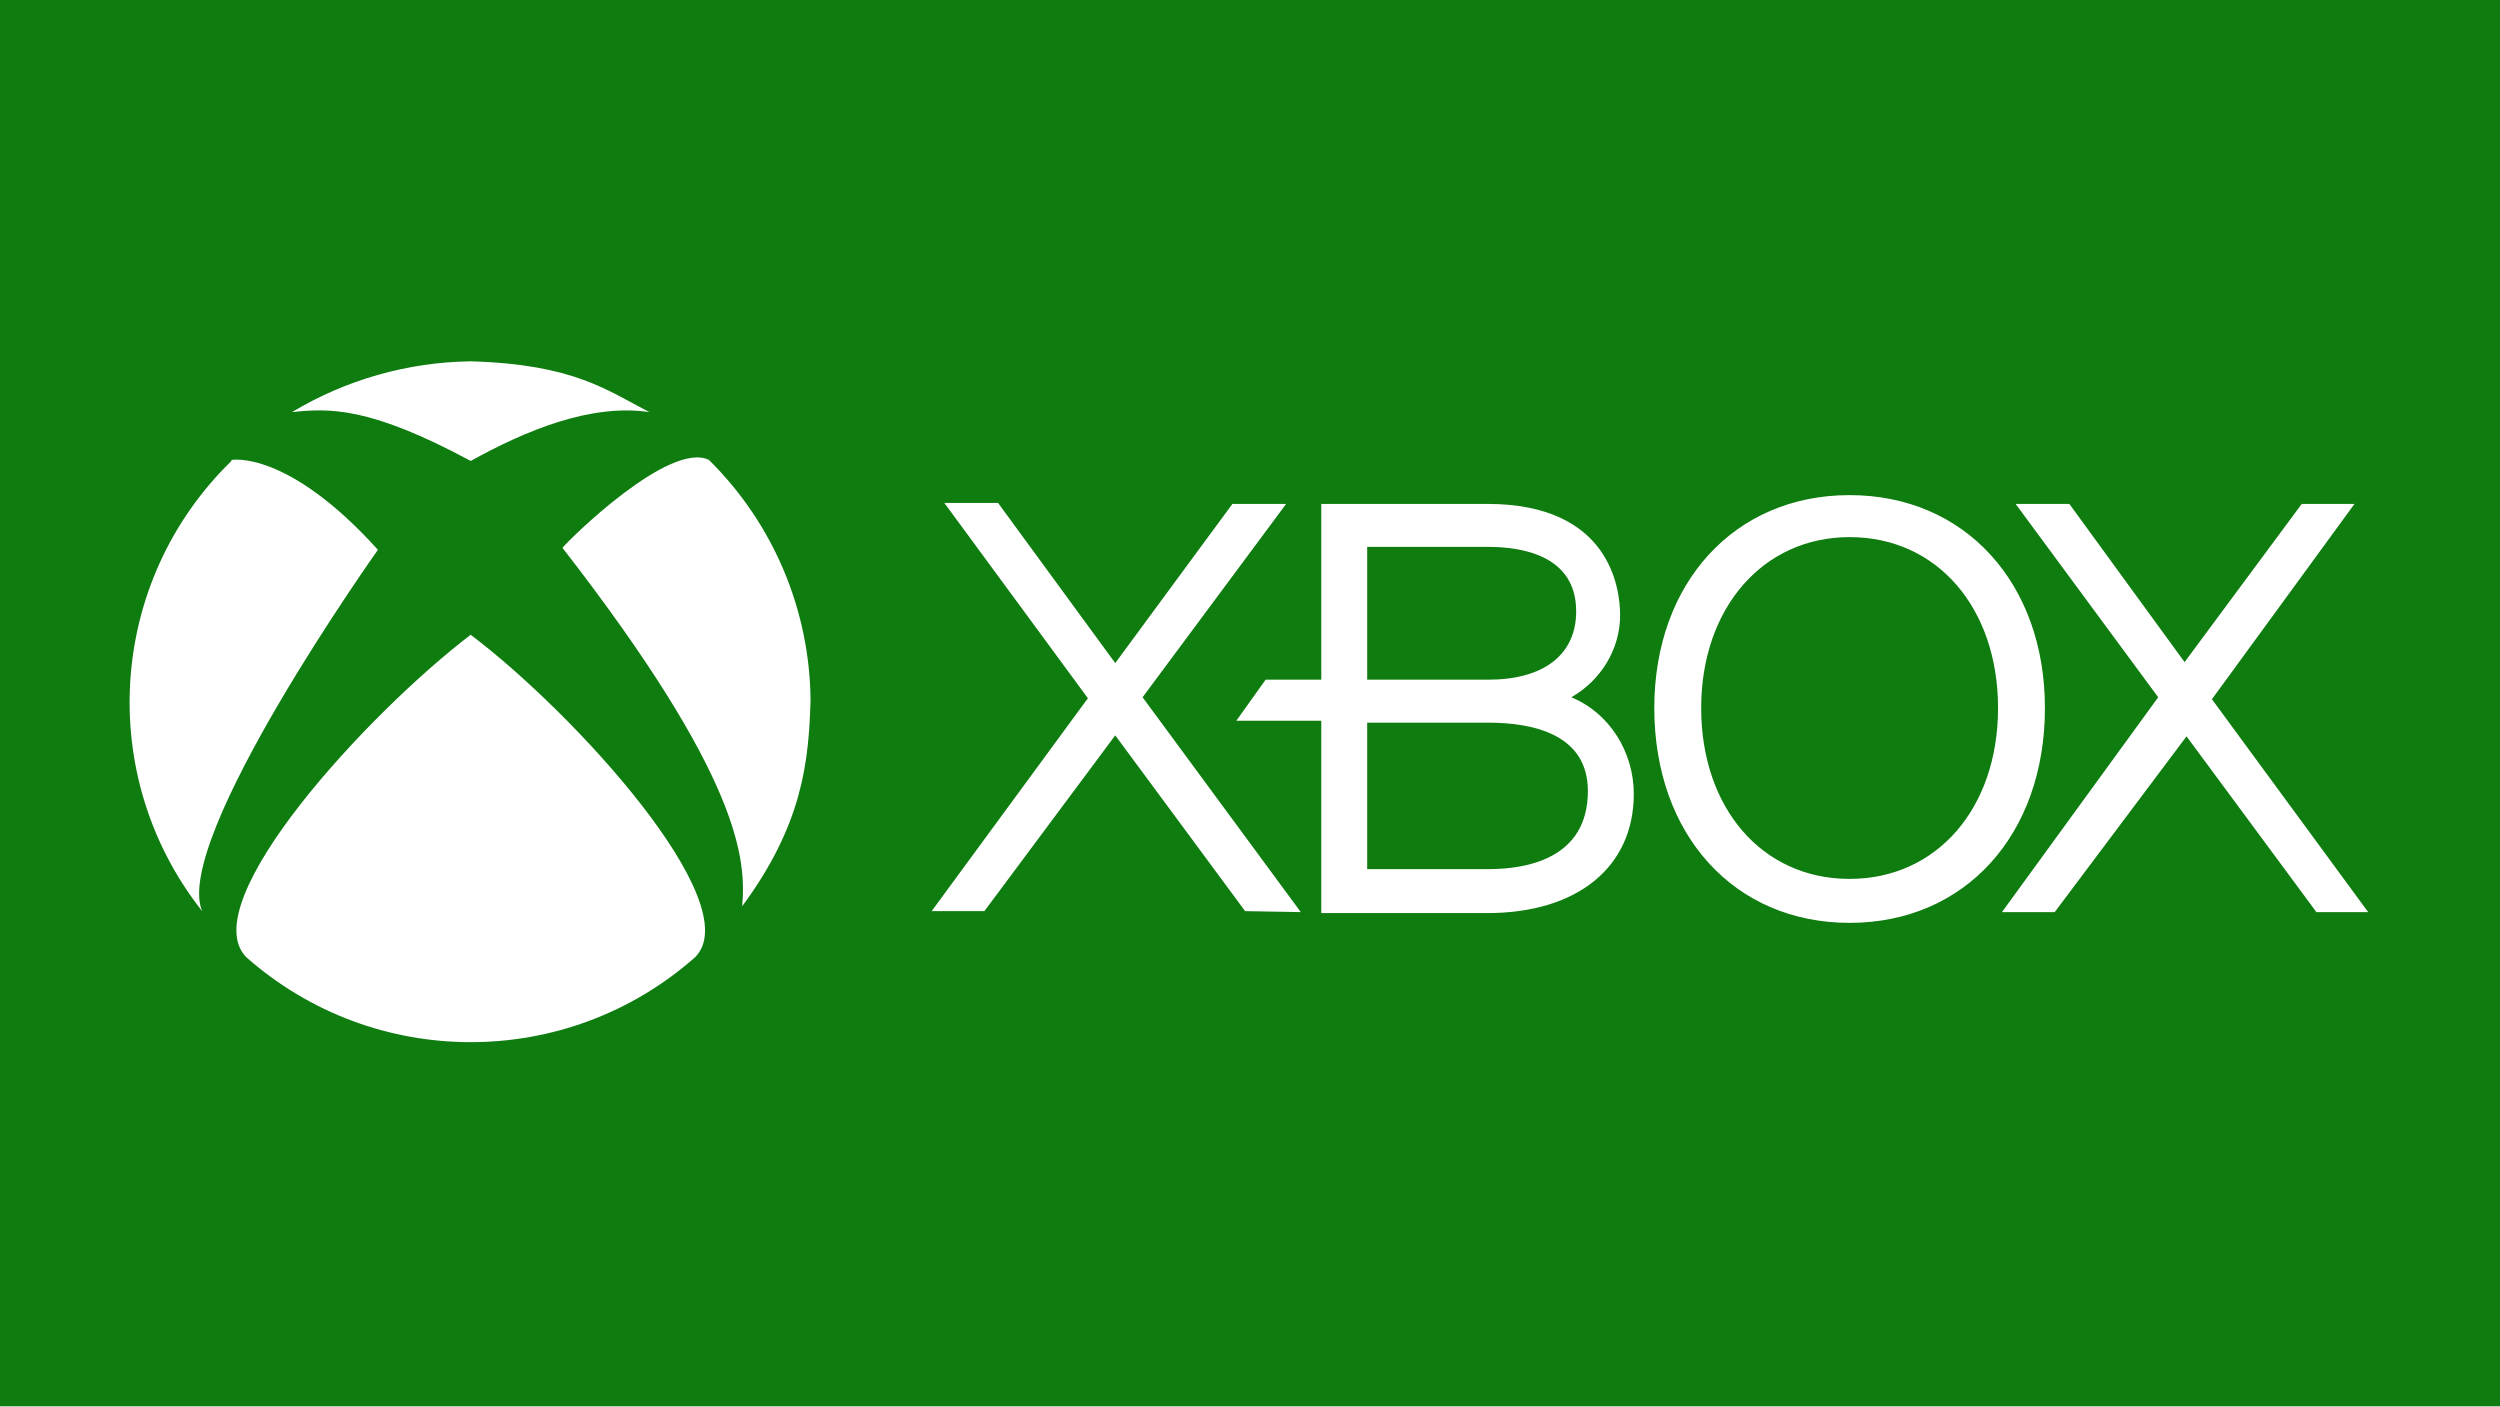
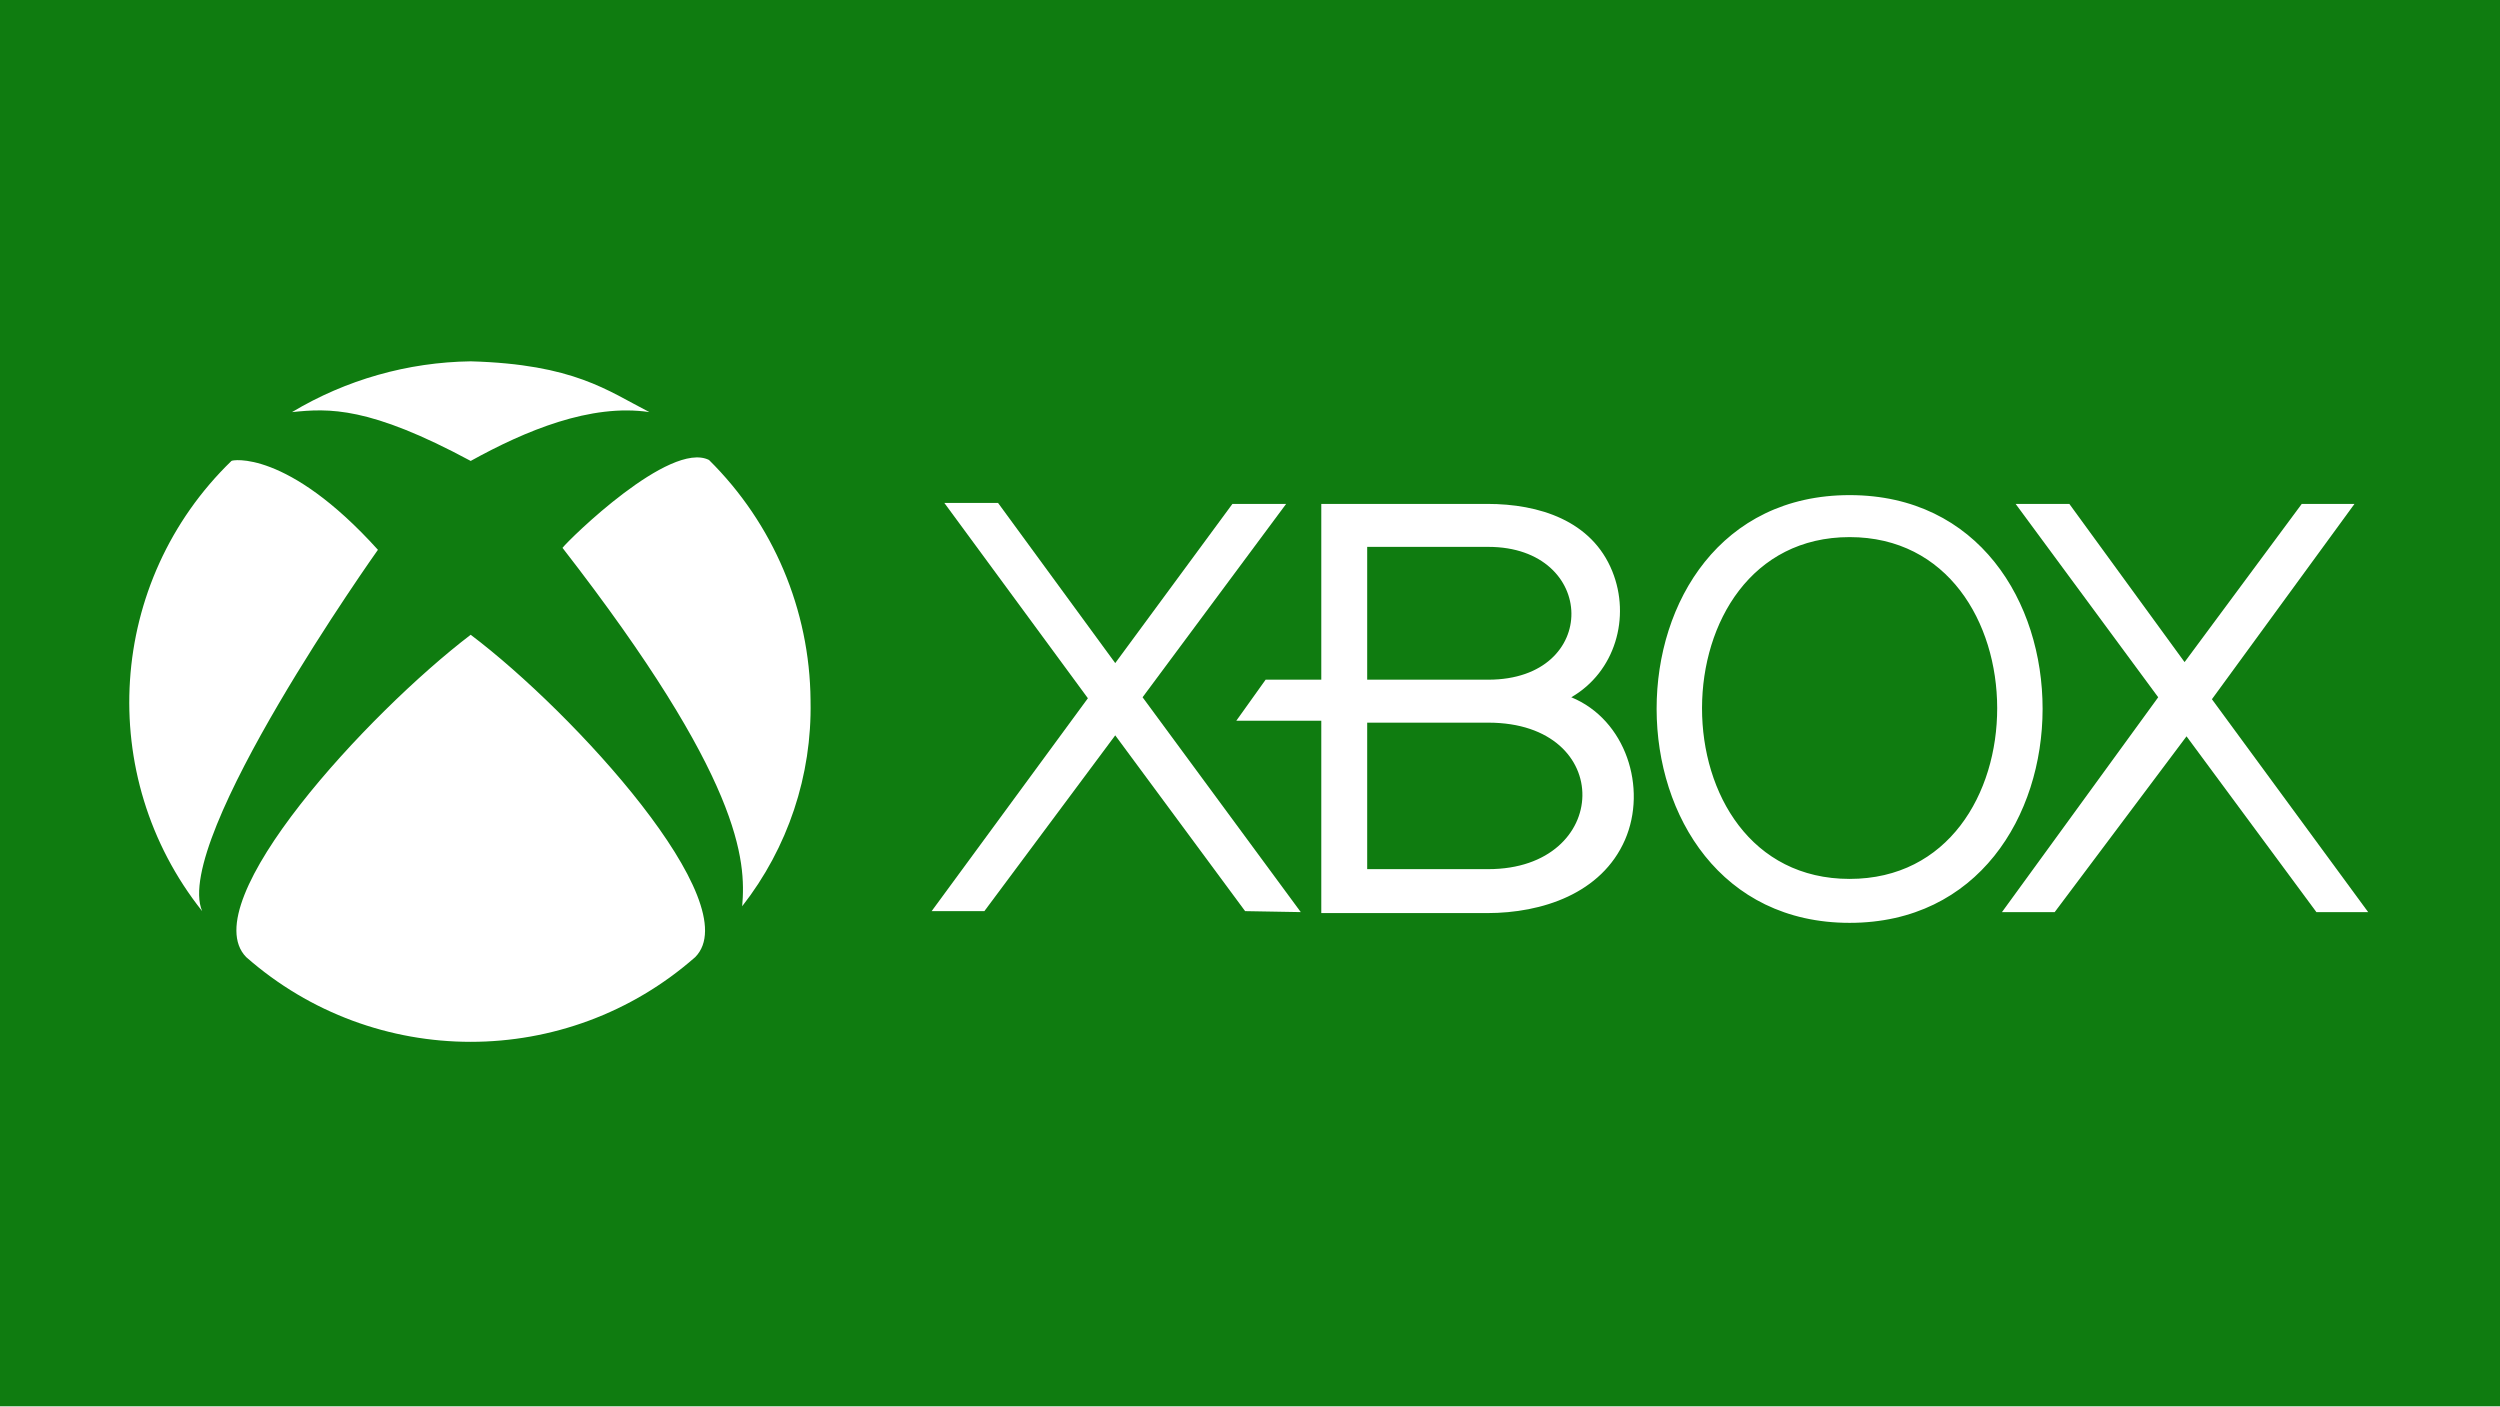
- <svg xmlns="http://www.w3.org/2000/svg" preserveAspectRatio="xMidYMid slice" viewBox="0 0 256 144">
-   <path fill="#0f7c10" d="M0 0h256v144H0z" />
-   <path fill="#fff" d="M237.2 93.4l-13.3-18-13.5 18H205l16-22-14.6-19.8h5.5l11.8 16.2 12-16.2h5.4l-14.6 20 16 21.8zm-104 0l-16.2-22 14.7-19.8h-5.5l-12 16.3-12-16.4h-5.5l14.7 20-16 21.8h5.4l13.4-18 13.3 18z" />
-   <path fill="#fff" d="M160.9 71.4c3-1.7 5-4.9 5-8.4 0-2.7-1-11.4-13.6-11.4h-17v18h-5.7l-3 4.2h8.7v19.7h17c9.2 0 15-4.7 15-12.2 0-4.3-2.5-8.3-6.4-9.9zM140 56h12.4c3.3 0 9 .8 9 6.6 0 4.5-3.4 7-9 7H140zm12.4 33H140V74h12.4c4.6 0 10.2 1.2 10.2 7 0 7-6.4 8-10.2 8m37-38.3c-11.8 0-20 9-20 21.8 0 13 8.2 22 20 22s20-9 20-22c0-12.8-8.2-21.8-20-21.8m0 39.3c-9 0-15.2-7.3-15.2-17.5S180.5 55 189.4 55c9 0 15.2 7.3 15.2 17.5 0 10.3-6.3 17.5-15.2 17.5M23.7 47.2a34.5 34.5 0 0 0-3 46.1c-3.1-7.3 18-37 18-37-9.3-10.3-15-9.2-15-9.2M83 71.8c-.2 6.2-.8 12.6-7 21 .4-4.7 0-13-18.4-36.7.7-.9 11-11 15-9A35 35 0 0 1 83 71.7zM48.2 37c10.6.3 14 3 18.3 5.2-6-.9-12.7 1.9-18.3 5-10.4-5.6-14.5-5.4-18.3-5A36.5 36.5 0 0 1 48.2 37m0 28c10.6 8 28.4 27.5 23 33a34.7 34.7 0 0 1-46 0c-5.4-5.6 12.5-25 23-33" />
+ <svg xmlns="http://www.w3.org/2000/svg" baseProfile="tiny" version="1.2" viewBox="0 0 256 144">
+   <path fill="#0F7C10" d="M0 0h256v144H0V0z" />
+   <path fill="#FFF" d="M237.2 93.4l-13.3-18-13.5 18H205l16-22-14.6-19.8h5.5l11.8 16.2 12-16.2h5.4l-14.6 20 16 21.8h-5.3zm-104 0l-16.2-22 14.7-19.8h-5.5l-12 16.3-12-16.4h-5.5l14.7 20-16 21.8h5.4l13.4-18 13.3 18 5.7.1z" />
+   <path fill="#FFF" d="M160.9 71.4c4.5-2.6 6.1-8.2 4.2-12.9-2.1-5.2-7.5-6.9-12.8-6.9h-17v18h-5.7l-3 4.2h8.7v19.7h17c5.6 0 11.7-2 14.1-7.5 2.3-5.3.1-12.3-5.5-14.6zM140 56h12.4c11.2 0 11.5 13.6 0 13.6H140V56zm12.4 33H140V74h12.4c13.1 0 12.6 15 0 15m37-38.3c-26.4 0-26.3 43.8 0 43.8s26.4-43.8 0-43.8m0 39.3c-20.2 0-20.1-35 0-35s20.2 35 0 35M23.7 47.2a34.4 34.4 0 0 0-3 46.1c-3.1-7.3 18-37 18-37-9.3-10.3-15-9.2-15-9.1M83 71.8a33 33 0 0 1-7 21c.4-4.7 0-13-18.4-36.7.7-.9 11-11 15-9A35 35 0 0 1 83 71.7v.1zM48.2 37c10.6.3 14 3 18.3 5.2-6-.9-12.7 1.9-18.3 5-10.4-5.6-14.5-5.4-18.3-5A36.6 36.6 0 0 1 48.2 37m0 28c10.6 8 28.4 27.5 23 33a34.8 34.8 0 0 1-46 0c-5.4-5.6 12.5-25 23-33" />
</svg>
